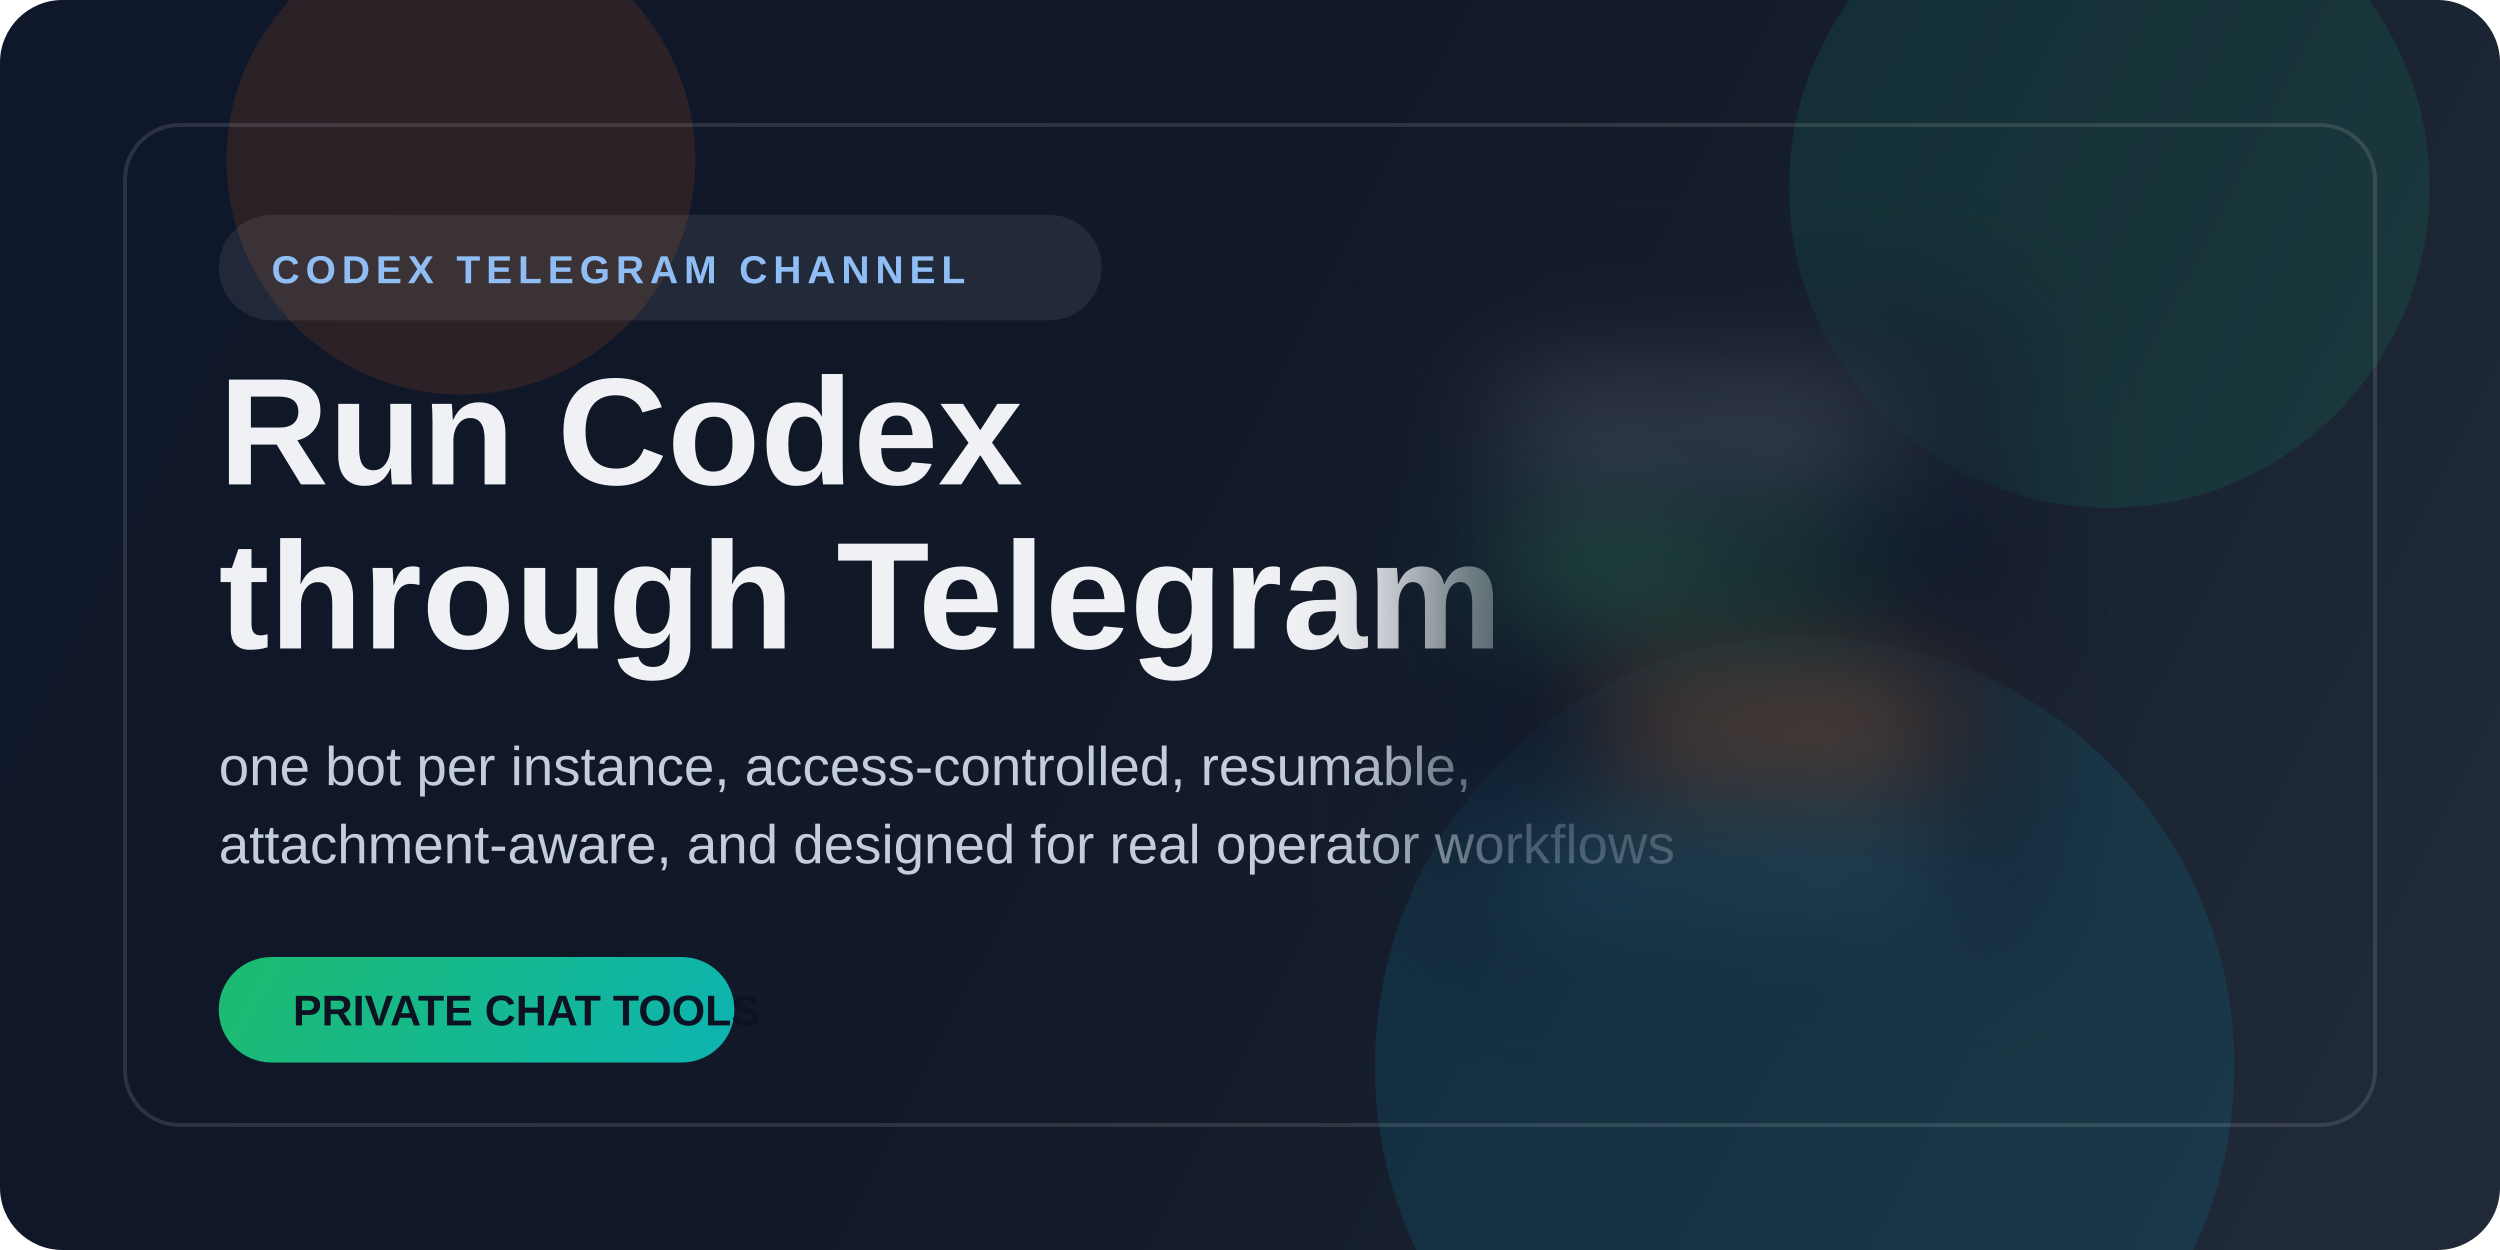
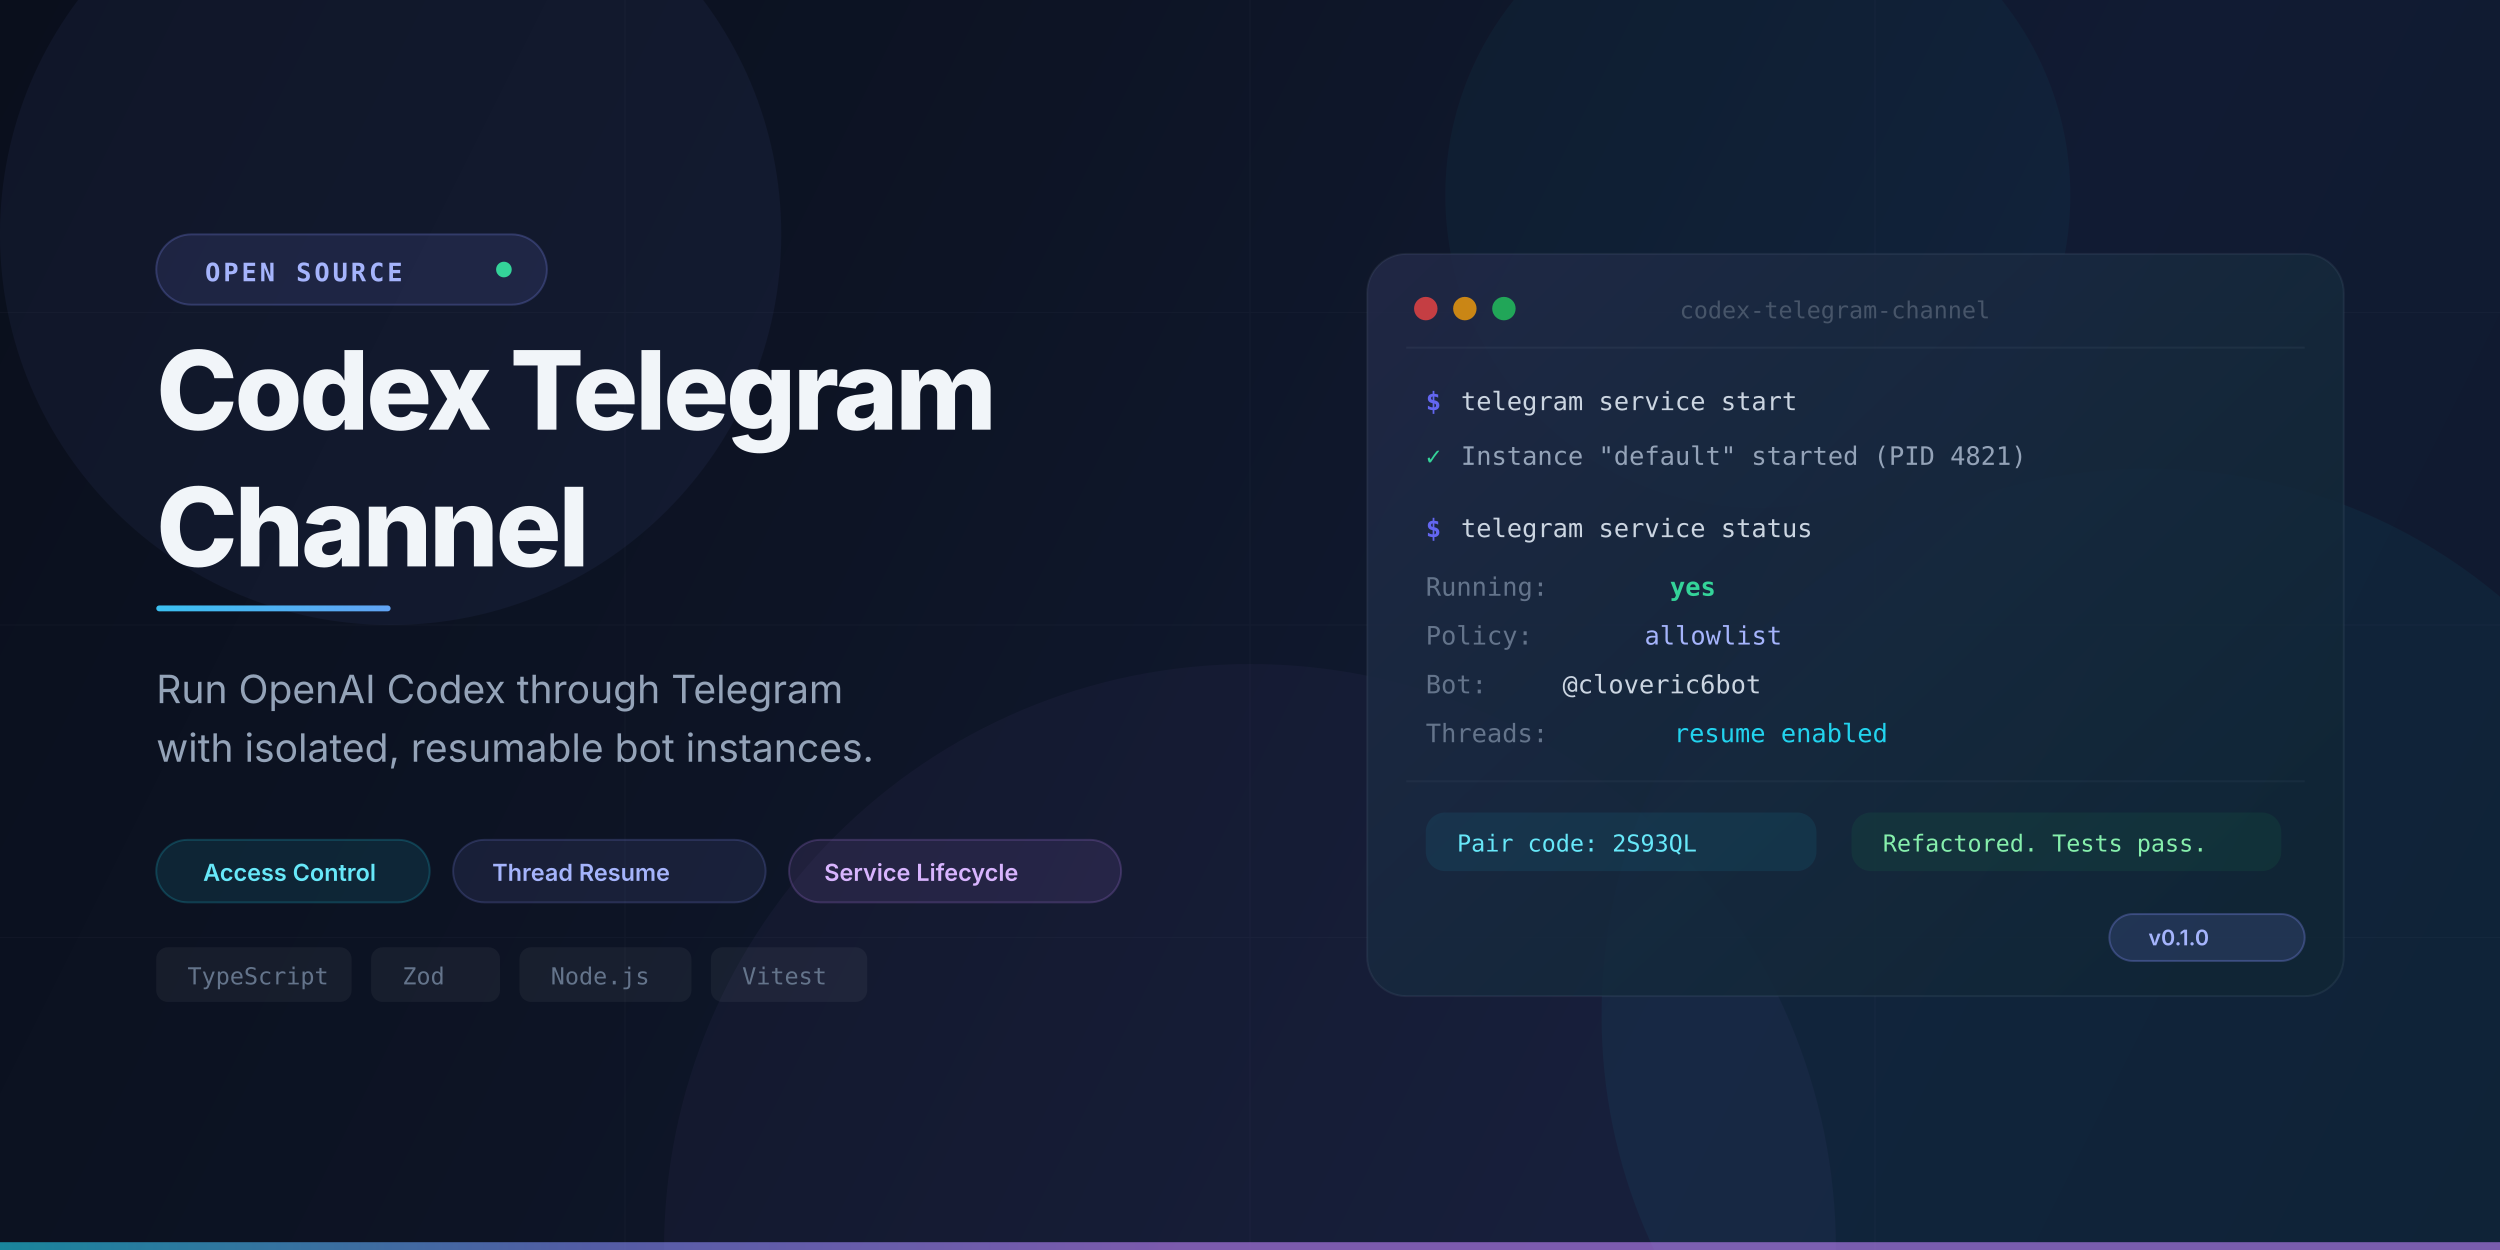
<svg xmlns="http://www.w3.org/2000/svg" width="1280" height="640" viewBox="0 0 1280 640" fill="none">
  <defs>
-     <linearGradient id="bg" x1="80" y1="40" x2="1180" y2="600" gradientUnits="userSpaceOnUse">
-       <stop stop-color="#0F172A" />
-       <stop offset="0.45" stop-color="#111827" />
-       <stop offset="1" stop-color="#1F2937" />
+     <linearGradient id="bg" x1="0" y1="0" x2="1280" y2="640" gradientUnits="userSpaceOnUse">
+       <stop stop-color="#0A0F1C" />
+       <stop offset="0.35" stop-color="#0D1425" />
+       <stop offset="0.7" stop-color="#111B33" />
+       <stop offset="1" stop-color="#0F1A2E" />
    </linearGradient>
-     <linearGradient id="accent" x1="220" y1="120" x2="1020" y2="540" gradientUnits="userSpaceOnUse">
-       <stop stop-color="#22C55E" />
-       <stop offset="0.5" stop-color="#06B6D4" />
-       <stop offset="1" stop-color="#F97316" />
+     <linearGradient id="accentGrad" x1="0" y1="0" x2="600" y2="0" gradientUnits="userSpaceOnUse">
+       <stop stop-color="#22D3EE" />
+       <stop offset="0.5" stop-color="#818CF8" />
+       <stop offset="1" stop-color="#C084FC" />
    </linearGradient>
-     <filter id="blur" x="640" y="98" width="460" height="444" filterUnits="userSpaceOnUse" color-interpolation-filters="sRGB">
-       <feFlood flood-opacity="0" result="BackgroundImageFix" />
-       <feBlend mode="normal" in="SourceGraphic" in2="BackgroundImageFix" result="shape" />
-       <feGaussianBlur stdDeviation="30" result="effect1_foregroundBlur_1_1" />
-     </filter>
+     <linearGradient id="cardGlow" x1="720" y1="120" x2="1100" y2="520" gradientUnits="userSpaceOnUse">
+       <stop stop-color="#818CF8" stop-opacity="0.15" />
+       <stop offset="1" stop-color="#22D3EE" stop-opacity="0.08" />
+     </linearGradient>
  </defs>
-   <rect width="1280" height="640" rx="32" fill="url(#bg)" />
-   <circle cx="1080" cy="96" r="164" fill="#10B981" fill-opacity="0.12" />
-   <circle cx="924" cy="546" r="220" fill="#06B6D4" fill-opacity="0.12" />
-   <circle cx="236" cy="82" r="120" fill="#F97316" fill-opacity="0.12" />
-   <rect x="64" y="64" width="1152" height="512" rx="28" stroke="rgba(255,255,255,0.12)" stroke-width="2" />
-   <g opacity="0.96">
-     <rect x="112" y="110" width="452" height="54" rx="27" fill="rgba(255,255,255,0.08)" />
-     <text x="139" y="145" fill="#93C5FD" font-family="Segoe UI, Arial, sans-serif" font-size="20" font-weight="700" letter-spacing="3">CODEX TELEGRAM CHANNEL</text>
-     <text x="112" y="248" fill="#F8FAFC" font-family="Segoe UI, Arial, sans-serif" font-size="78" font-weight="800">Run Codex</text>
-     <text x="112" y="332" fill="#F8FAFC" font-family="Segoe UI, Arial, sans-serif" font-size="78" font-weight="800">through Telegram</text>
-     <text x="112" y="402" fill="#CBD5E1" font-family="Segoe UI, Arial, sans-serif" font-size="28" font-weight="500">
-       one bot per instance, access-controlled, resumable,
-     </text>
-     <text x="112" y="442" fill="#CBD5E1" font-family="Segoe UI, Arial, sans-serif" font-size="28" font-weight="500">
-       attachment-aware, and designed for real operator workflows
-     </text>
-     <rect x="112" y="490" width="264" height="54" rx="27" fill="url(#accent)" />
-     <text x="150" y="525" fill="#0B1220" font-family="Segoe UI, Arial, sans-serif" font-size="22" font-weight="800">PRIVATE CHAT TOOLS</text>
+   <rect width="1280" height="640" fill="url(#bg)" />
+   <circle cx="200" cy="120" r="200" fill="#818CF8" fill-opacity="0.06" />
+   <circle cx="1100" cy="520" r="280" fill="#22D3EE" fill-opacity="0.05" />
+   <circle cx="640" cy="640" r="300" fill="#C084FC" fill-opacity="0.04" />
+   <circle cx="900" cy="100" r="160" fill="#22D3EE" fill-opacity="0.04" />
+   <g opacity="0.04" stroke="#94A3B8" stroke-width="0.5">
+     <line x1="0" y1="160" x2="1280" y2="160" />
+     <line x1="0" y1="320" x2="1280" y2="320" />
+     <line x1="0" y1="480" x2="1280" y2="480" />
+     <line x1="320" y1="0" x2="320" y2="640" />
+     <line x1="640" y1="0" x2="640" y2="640" />
+     <line x1="960" y1="0" x2="960" y2="640" />
  </g>
-   <g filter="url(#blur)">
-     <rect x="730" y="158" width="304" height="324" rx="28" fill="rgba(15,23,42,0.72)" stroke="rgba(255,255,255,0.14)" stroke-width="2" />
-     <rect x="756" y="194" width="252" height="48" rx="16" fill="rgba(255,255,255,0.08)" />
-     <text x="780" y="224" fill="#F8FAFC" font-family="Segoe UI, Arial, sans-serif" font-size="21" font-weight="700">instance: default</text>
-     <rect x="756" y="264" width="204" height="52" rx="22" fill="rgba(34,197,94,0.18)" />
-     <text x="780" y="298" fill="#86EFAC" font-family="Consolas, monospace" font-size="21" font-weight="700">Working...</text>
-     <rect x="820" y="338" width="188" height="66" rx="22" fill="rgba(249,115,22,0.2)" />
-     <text x="844" y="378" fill="#FED7AA" font-family="Consolas, monospace" font-size="18" font-weight="700">/pair 2S93QL</text>
-     <rect x="756" y="426" width="252" height="36" rx="18" fill="rgba(6,182,212,0.18)" />
-     <text x="778" y="450" fill="#A5F3FC" font-family="Consolas, monospace" font-size="17" font-weight="700">thread resume enabled</text>
+   <g>
+     <rect x="80" y="120" width="200" height="36" rx="18" fill="rgba(130,140,248,0.12)" stroke="rgba(130,140,248,0.25)" stroke-width="1" />
+     <text x="105" y="144" fill="#A5B4FC" font-family="'SF Mono', 'Cascadia Code', Consolas, monospace" font-size="13" font-weight="600" letter-spacing="1.5">OPEN SOURCE</text>
+     <circle cx="258" cy="138" r="4" fill="#34D399" />
+     <text x="80" y="220" fill="#F1F5F9" font-family="'Inter', 'SF Pro Display', 'Segoe UI', system-ui, sans-serif" font-size="56" font-weight="800" letter-spacing="-1.5">Codex Telegram</text>
+     <text x="80" y="290" fill="#F1F5F9" font-family="'Inter', 'SF Pro Display', 'Segoe UI', system-ui, sans-serif" font-size="56" font-weight="800" letter-spacing="-1.5">Channel</text>
+     <rect x="80" y="310" width="120" height="3" rx="1.5" fill="url(#accentGrad)" />
+     <text x="80" y="360" fill="#94A3B8" font-family="'Inter', 'SF Pro Display', 'Segoe UI', system-ui, sans-serif" font-size="20" font-weight="400">Run OpenAI Codex through Telegram</text>
+     <text x="80" y="390" fill="#94A3B8" font-family="'Inter', 'SF Pro Display', 'Segoe UI', system-ui, sans-serif" font-size="20" font-weight="400">with isolated, resumable bot instances.</text>
+     <g>
+       <rect x="80" y="430" width="140" height="32" rx="16" fill="rgba(34,211,238,0.1)" stroke="rgba(34,211,238,0.2)" stroke-width="1" />
+       <text x="104" y="451" fill="#67E8F9" font-family="'Inter', system-ui, sans-serif" font-size="12" font-weight="600">Access Control</text>
+       <rect x="232" y="430" width="160" height="32" rx="16" fill="rgba(130,140,248,0.1)" stroke="rgba(130,140,248,0.2)" stroke-width="1" />
+       <text x="252" y="451" fill="#A5B4FC" font-family="'Inter', system-ui, sans-serif" font-size="12" font-weight="600">Thread Resume</text>
+       <rect x="404" y="430" width="170" height="32" rx="16" fill="rgba(192,132,252,0.1)" stroke="rgba(192,132,252,0.2)" stroke-width="1" />
+       <text x="422" y="451" fill="#D8B4FE" font-family="'Inter', system-ui, sans-serif" font-size="12" font-weight="600">Service Lifecycle</text>
+     </g>
+     <g>
+       <rect x="80" y="485" width="100" height="28" rx="6" fill="rgba(255,255,255,0.05)" />
+       <text x="96" y="504" fill="#64748B" font-family="'SF Mono', Consolas, monospace" font-size="12" font-weight="500">TypeScript</text>
+       <rect x="190" y="485" width="66" height="28" rx="6" fill="rgba(255,255,255,0.05)" />
+       <text x="206" y="504" fill="#64748B" font-family="'SF Mono', Consolas, monospace" font-size="12" font-weight="500">Zod</text>
+       <rect x="266" y="485" width="88" height="28" rx="6" fill="rgba(255,255,255,0.05)" />
+       <text x="282" y="504" fill="#64748B" font-family="'SF Mono', Consolas, monospace" font-size="12" font-weight="500">Node.js</text>
+       <rect x="364" y="485" width="80" height="28" rx="6" fill="rgba(255,255,255,0.05)" />
+       <text x="380" y="504" fill="#64748B" font-family="'SF Mono', Consolas, monospace" font-size="12" font-weight="500">Vitest</text>
+     </g>
  </g>
+   <g>
+     <rect x="700" y="130" width="500" height="380" rx="20" fill="rgba(15,20,35,0.85)" stroke="rgba(148,163,184,0.1)" stroke-width="1" />
+     <rect x="700" y="130" width="500" height="380" rx="20" fill="url(#cardGlow)" />
+     <circle cx="730" cy="158" r="6" fill="#EF4444" fill-opacity="0.8" />
+     <circle cx="750" cy="158" r="6" fill="#F59E0B" fill-opacity="0.8" />
+     <circle cx="770" cy="158" r="6" fill="#22C55E" fill-opacity="0.8" />
+     <text x="860" y="163" fill="#475569" font-family="'SF Mono', Consolas, monospace" font-size="12">codex-telegram-channel</text>
+     <line x1="720" y1="178" x2="1180" y2="178" stroke="rgba(148,163,184,0.08)" stroke-width="1" />
+     <text x="730" y="210" fill="#6366F1" font-family="'SF Mono', 'Cascadia Code', Consolas, monospace" font-size="13" font-weight="600">$</text>
+     <text x="748" y="210" fill="#CBD5E1" font-family="'SF Mono', 'Cascadia Code', Consolas, monospace" font-size="13"> telegram service start</text>
+     <text x="730" y="238" fill="#34D399" font-family="'SF Mono', 'Cascadia Code', Consolas, monospace" font-size="13">✓</text>
+     <text x="748" y="238" fill="#94A3B8" font-family="'SF Mono', 'Cascadia Code', Consolas, monospace" font-size="13"> Instance "default" started (PID 4821)</text>
+     <text x="730" y="275" fill="#6366F1" font-family="'SF Mono', 'Cascadia Code', Consolas, monospace" font-size="13" font-weight="600">$</text>
+     <text x="748" y="275" fill="#CBD5E1" font-family="'SF Mono', 'Cascadia Code', Consolas, monospace" font-size="13"> telegram service status</text>
+     <text x="730" y="305" fill="#64748B" font-family="'SF Mono', 'Cascadia Code', Consolas, monospace" font-size="13">  Running:</text>
+     <text x="855" y="305" fill="#34D399" font-family="'SF Mono', 'Cascadia Code', Consolas, monospace" font-size="13" font-weight="600">yes</text>
+     <text x="730" y="330" fill="#64748B" font-family="'SF Mono', 'Cascadia Code', Consolas, monospace" font-size="13">  Policy:</text>
+     <text x="842" y="330" fill="#A5B4FC" font-family="'SF Mono', 'Cascadia Code', Consolas, monospace" font-size="13">allowlist</text>
+     <text x="730" y="355" fill="#64748B" font-family="'SF Mono', 'Cascadia Code', Consolas, monospace" font-size="13">  Bot:</text>
+     <text x="800" y="355" fill="#CBD5E1" font-family="'SF Mono', 'Cascadia Code', Consolas, monospace" font-size="13">@cloveric6bot</text>
+     <text x="730" y="380" fill="#64748B" font-family="'SF Mono', 'Cascadia Code', Consolas, monospace" font-size="13">  Threads:</text>
+     <text x="857" y="380" fill="#22D3EE" font-family="'SF Mono', 'Cascadia Code', Consolas, monospace" font-size="13">resume enabled</text>
+     <line x1="720" y1="400" x2="1180" y2="400" stroke="rgba(148,163,184,0.06)" stroke-width="1" />
+     <rect x="730" y="416" width="200" height="30" rx="10" fill="rgba(34,211,238,0.08)" />
+     <text x="746" y="436" fill="#67E8F9" font-family="'SF Mono', Consolas, monospace" font-size="12">Pair code: 2S93QL</text>
+     <rect x="948" y="416" width="220" height="30" rx="10" fill="rgba(34,197,94,0.08)" />
+     <text x="964" y="436" fill="#86EFAC" font-family="'SF Mono', Consolas, monospace" font-size="12">Refactored. Tests pass.</text>
+     <rect x="1080" y="468" width="100" height="24" rx="12" fill="rgba(130,140,248,0.15)" stroke="rgba(130,140,248,0.3)" stroke-width="1" />
+     <text x="1100" y="484" fill="#A5B4FC" font-family="'Inter', system-ui, sans-serif" font-size="11" font-weight="600">v0.1.0</text>
+   </g>
+   <rect x="0" y="636" width="1280" height="4" fill="url(#accentGrad)" opacity="0.6" />
</svg>
